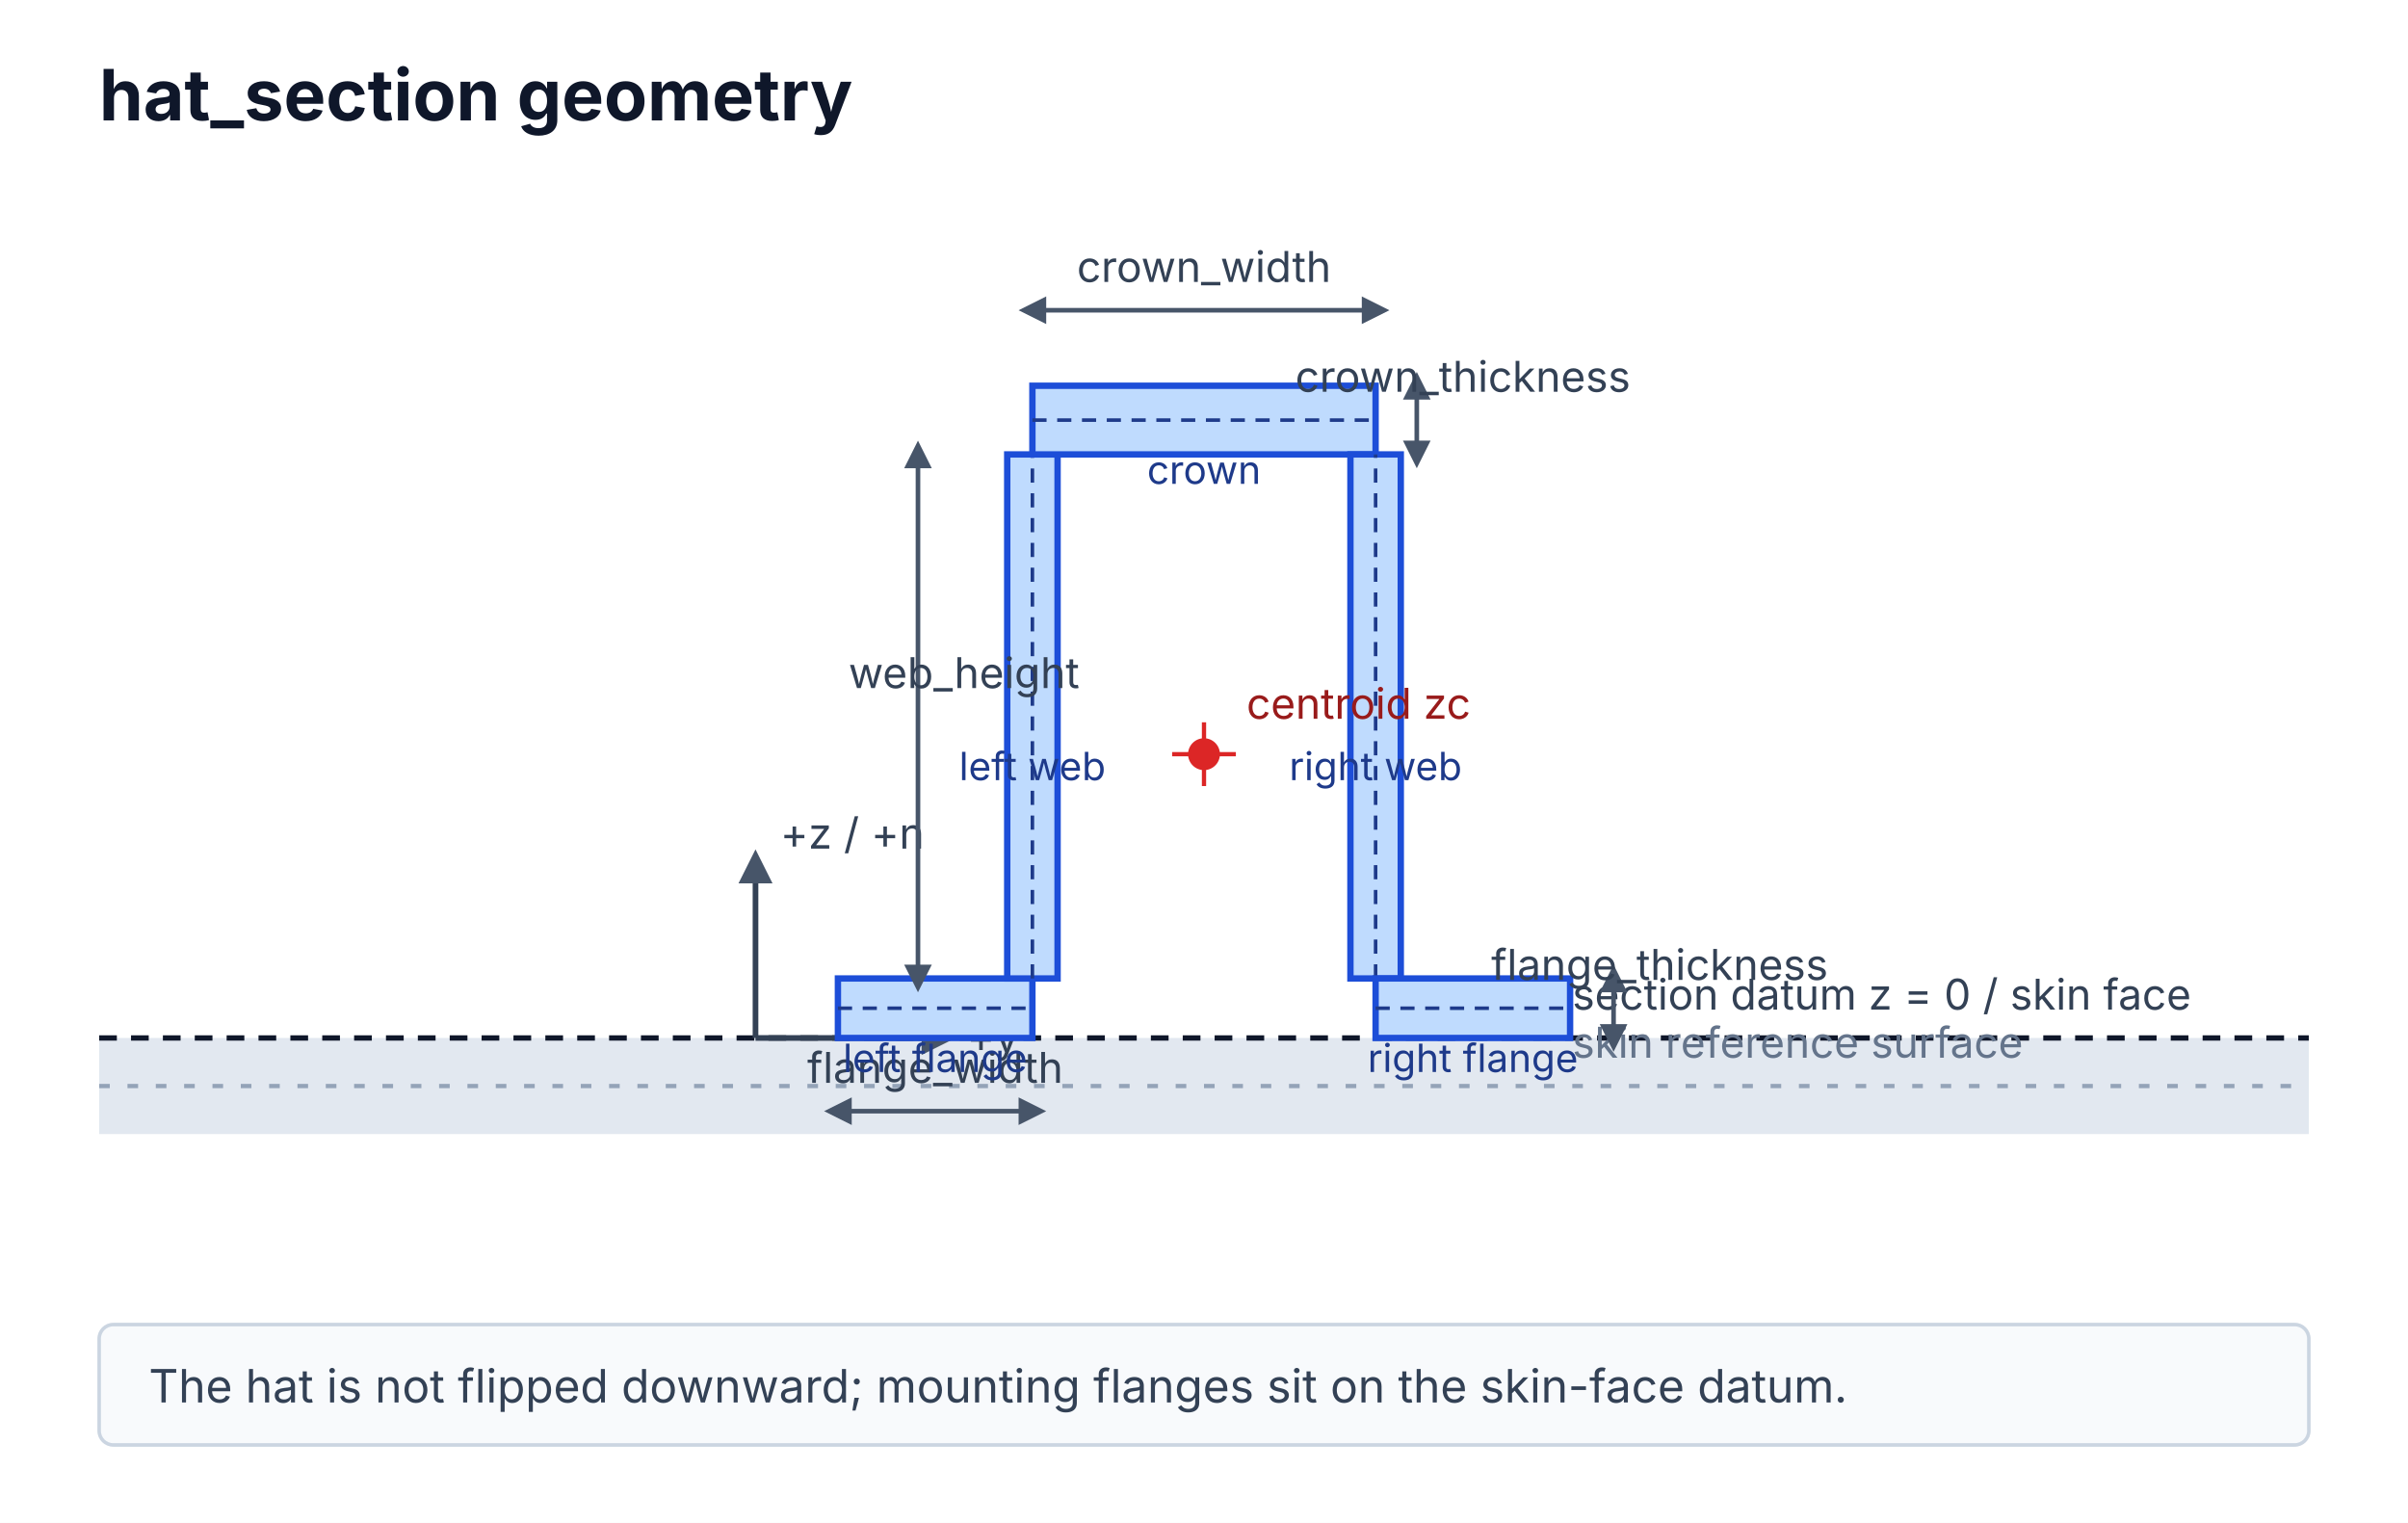
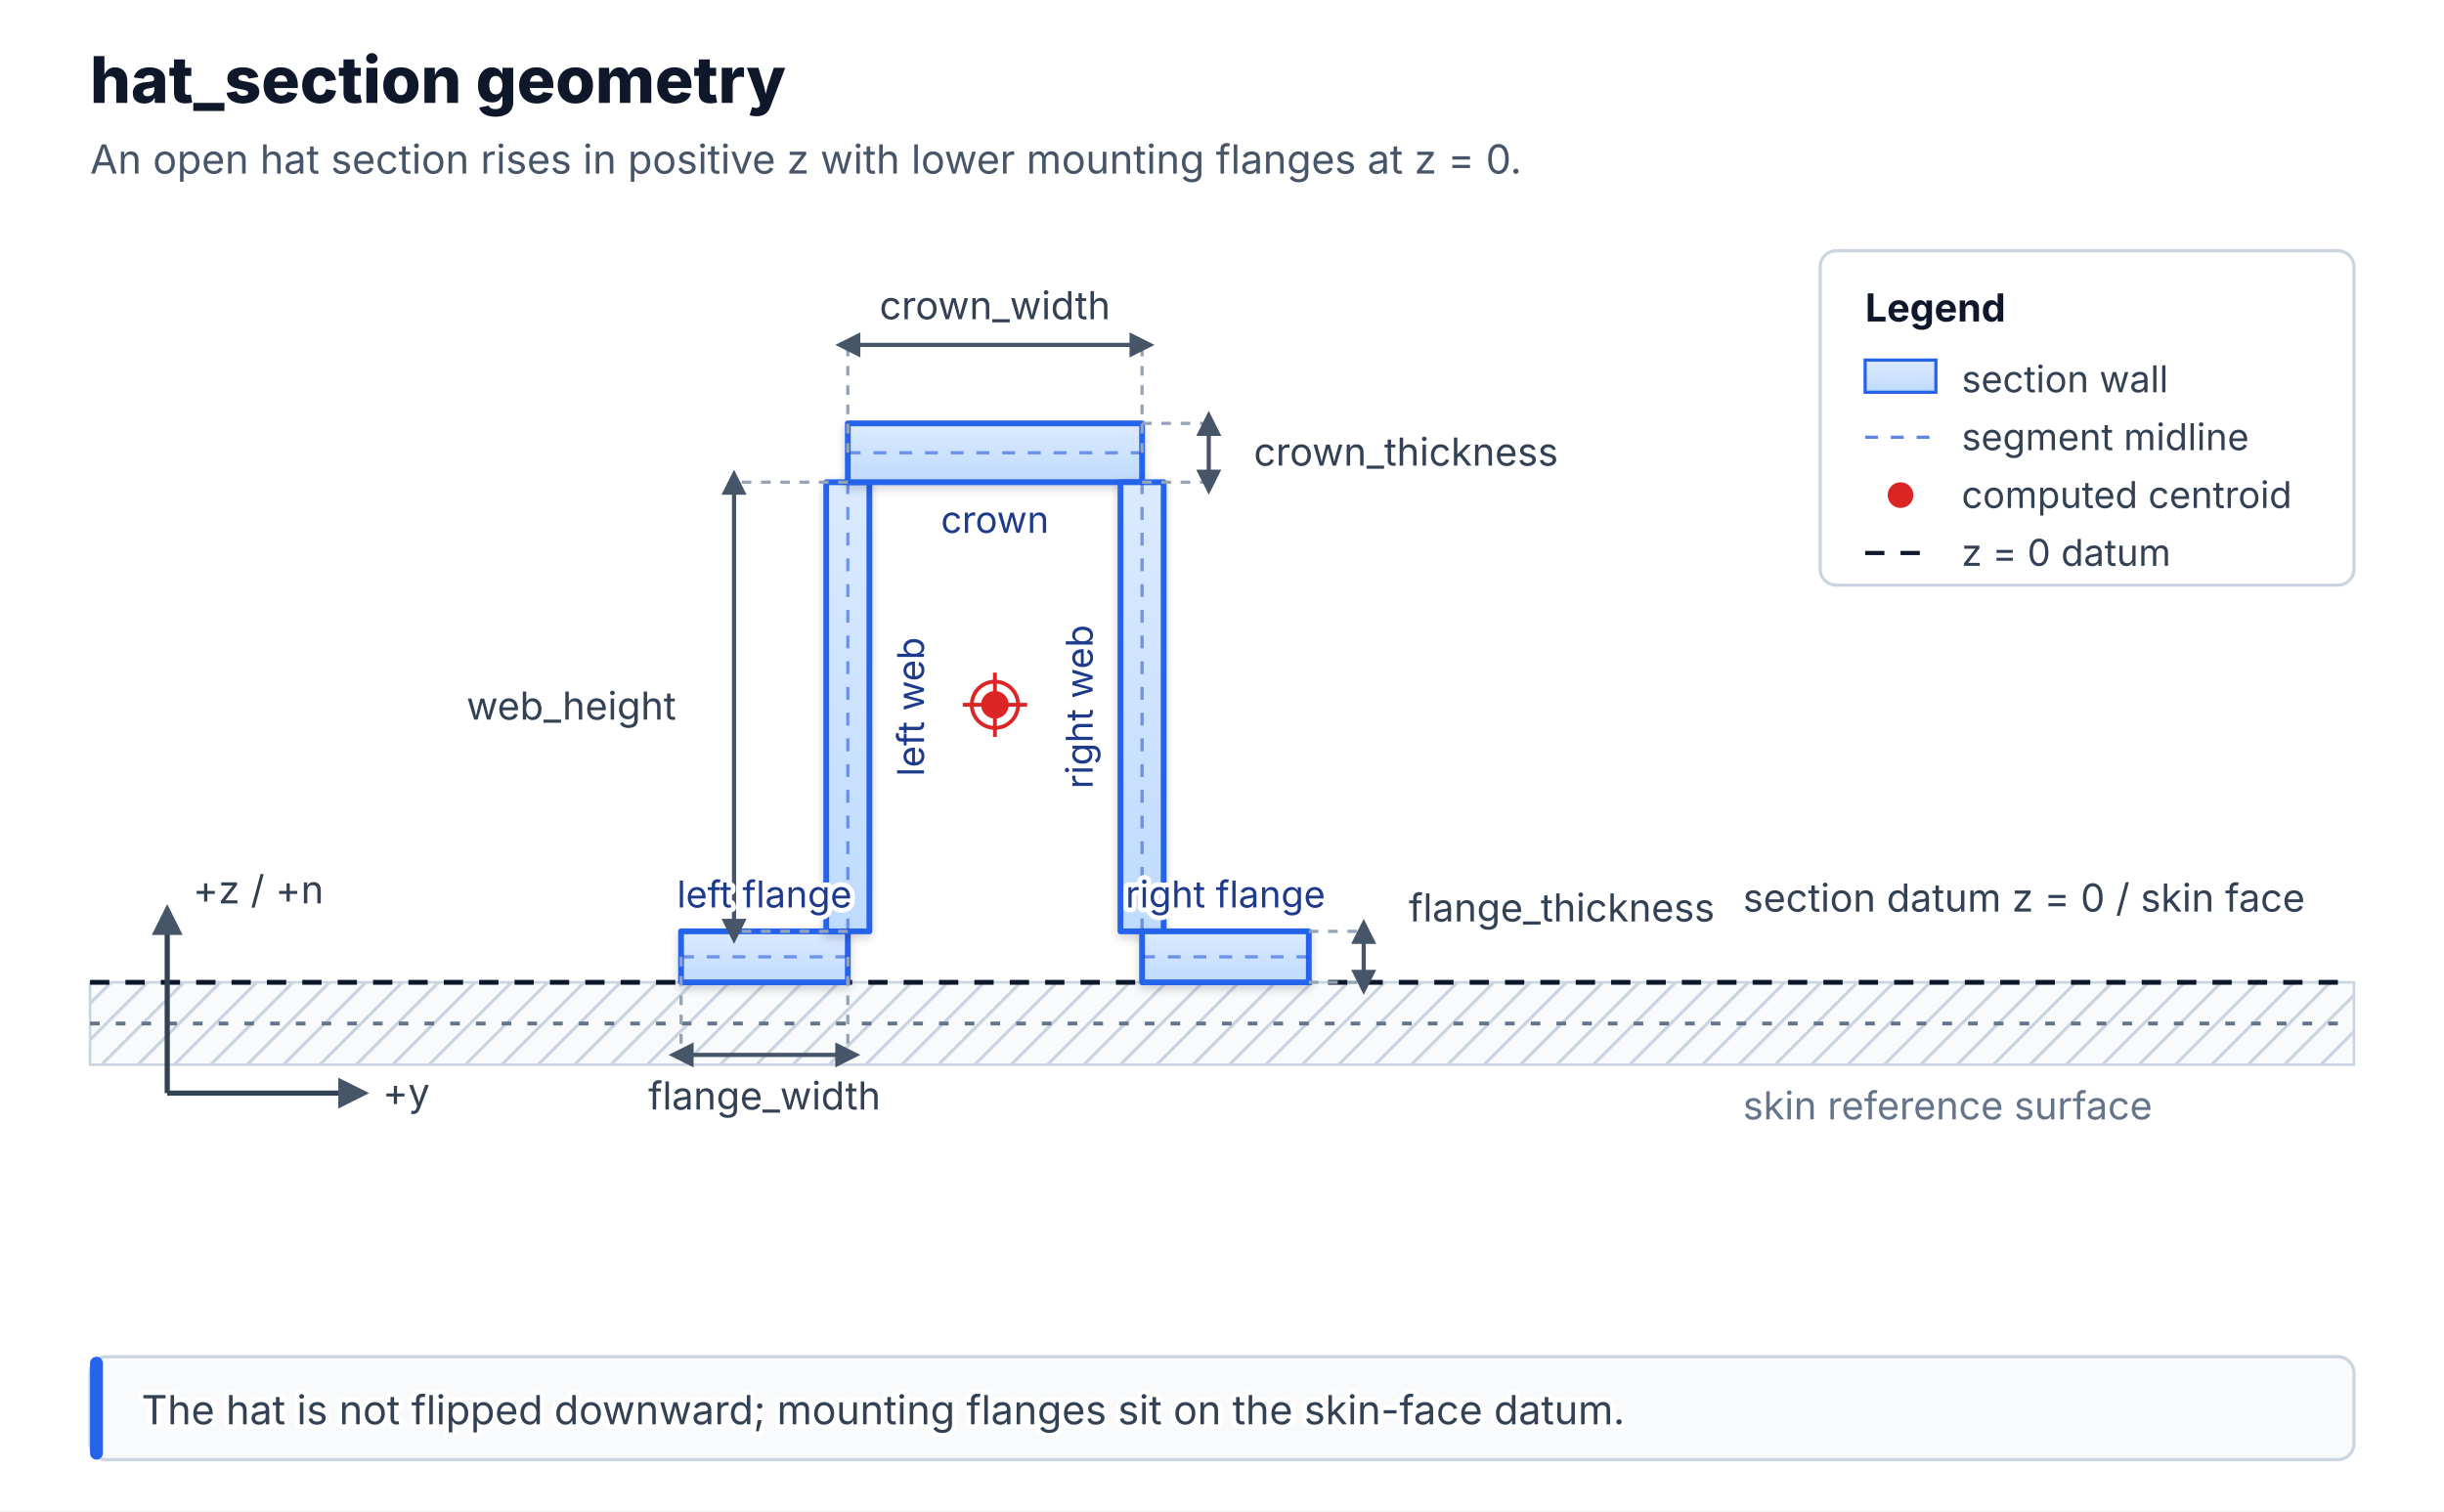
- <svg xmlns="http://www.w3.org/2000/svg" viewBox="0 0 680 430" role="img" aria-labelledby="title desc">
+ <svg xmlns="http://www.w3.org/2000/svg" viewBox="0 0 760 470" role="img" aria-labelledby="title desc">
  <defs>
+     <linearGradient id="wall-fill" x1="0" y1="0" x2="0" y2="1">
+       <stop offset="0%" stop-color="#dbeafe" />
+       <stop offset="100%" stop-color="#bfdbfe" />
+     </linearGradient>
+     <filter id="wall-shadow" x="-20%" y="-20%" width="140%" height="150%">
+       <feDropShadow dx="0" dy="1.2" stdDeviation="1.4" flood-color="#0f172a" flood-opacity="0.18" />
+     </filter>
+     <pattern id="skin-hatch" width="8" height="8" patternUnits="userSpaceOnUse" patternTransform="rotate(45)">
+       <rect width="8" height="8" fill="#f8fafc" />
+       <line x1="0" y1="0" x2="0" y2="8" stroke="#cbd5e1" stroke-width="2" />
+     </pattern>
    <marker id="arrow" viewBox="0 0 10 10" refX="5" refY="5" markerWidth="6" markerHeight="6" orient="auto-start-reverse">
      <path d="M 0 0 L 10 5 L 0 10 z" fill="#475569" />
    </marker>
  </defs>
-   <rect x="0" y="0" width="680" height="430" fill="#ffffff" />
-   <text x="28" y="34" class="title" font-family="Inter, Arial, sans-serif" font-size="20" font-weight="700" fill="#0f172a">hat_section geometry</text>
-   <rect x="28.00" y="293.08" width="624.00" height="27.14" fill="#e2e8f0" />
-   <line x1="28.00" y1="293.08" x2="652.00" y2="293.08" stroke="#0f172a" stroke-width="1.5" stroke-dasharray="5 4" />
-   <line x1="28.00" y1="306.65" x2="652.00" y2="306.65" stroke="#94a3b8" stroke-width="1.2" stroke-dasharray="3 5" />
-   <text x="444.00" y="285.08" font-family="Inter, Arial, sans-serif" font-size="12" fill="#334155">section datum z = 0 / skin face</text>
-   <text x="444.00" y="298.65" font-family="Inter, Arial, sans-serif" font-size="12" fill="#64748b">skin reference surface</text>
-   <line x1="213.35" y1="293.08" x2="265.05" y2="293.08" stroke="#334155" stroke-width="1.6" marker-end="url(#arrow)" />
-   <line x1="213.35" y1="293.08" x2="213.35" y2="244.62" stroke="#334155" stroke-width="1.6" marker-end="url(#arrow)" />
-   <text x="273.05" y="297.08" font-family="Inter, Arial, sans-serif" font-size="12" fill="#334155">+y</text>
-   <text x="220.35" y="239.62" font-family="Inter, Arial, sans-serif" font-size="12" fill="#334155">+z / +n</text>
-   <polygon points="236.62,276.28 291.54,276.28 291.54,293.08 236.62,293.08" fill="#bfdbfe" stroke="#1d4ed8" stroke-width="1.8" />
-   <line x1="236.62" y1="284.68" x2="291.54" y2="284.68" stroke="#1e3a8a" stroke-width="1" stroke-dasharray="4 3" />
-   <polygon points="284.43,276.28 284.43,128.31 298.65,128.31 298.65,276.28" fill="#bfdbfe" stroke="#1d4ed8" stroke-width="1.8" />
-   <line x1="291.54" y1="276.28" x2="291.54" y2="128.31" stroke="#1e3a8a" stroke-width="1" stroke-dasharray="4 3" />
-   <polygon points="291.54,108.92 388.46,108.92 388.46,128.31 291.54,128.31" fill="#bfdbfe" stroke="#1d4ed8" stroke-width="1.8" />
-   <line x1="291.54" y1="118.62" x2="388.46" y2="118.62" stroke="#1e3a8a" stroke-width="1" stroke-dasharray="4 3" />
-   <polygon points="381.35,276.28 381.35,128.31 395.57,128.31 395.57,276.28" fill="#bfdbfe" stroke="#1d4ed8" stroke-width="1.8" />
-   <line x1="388.46" y1="276.28" x2="388.46" y2="128.31" stroke="#1e3a8a" stroke-width="1" stroke-dasharray="4 3" />
-   <polygon points="388.46,276.28 443.38,276.28 443.38,293.08 388.46,293.08" fill="#bfdbfe" stroke="#1d4ed8" stroke-width="1.8" />
-   <line x1="388.46" y1="284.68" x2="443.38" y2="284.68" stroke="#1e3a8a" stroke-width="1" stroke-dasharray="4 3" />
-   <line x1="291.54" y1="87.60" x2="388.46" y2="87.60" stroke="#475569" stroke-width="1.3" marker-start="url(#arrow)" marker-end="url(#arrow)" />
-   <text x="340.00" y="79.60" font-family="Inter, Arial, sans-serif" font-size="12" text-anchor="middle" fill="#334155">crown_width</text>
-   <line x1="236.62" y1="313.75" x2="291.54" y2="313.75" stroke="#475569" stroke-width="1.3" marker-start="url(#arrow)" marker-end="url(#arrow)" />
-   <text x="264.08" y="305.75" font-family="Inter, Arial, sans-serif" font-size="12" text-anchor="middle" fill="#334155">flange_width</text>
-   <line x1="259.23" y1="276.28" x2="259.23" y2="128.31" stroke="#475569" stroke-width="1.3" marker-start="url(#arrow)" marker-end="url(#arrow)" />
-   <text x="272.23" y="194.29" font-family="Inter, Arial, sans-serif" font-size="12" text-anchor="middle" fill="#334155">web_height</text>
-   <line x1="400.09" y1="128.31" x2="400.09" y2="108.92" stroke="#475569" stroke-width="1.3" marker-start="url(#arrow)" marker-end="url(#arrow)" />
-   <text x="413.09" y="110.62" font-family="Inter, Arial, sans-serif" font-size="12" text-anchor="middle" fill="#334155">crown_thickness</text>
-   <line x1="455.66" y1="293.08" x2="455.66" y2="276.28" stroke="#475569" stroke-width="1.3" marker-start="url(#arrow)" marker-end="url(#arrow)" />
-   <text x="468.66" y="276.68" font-family="Inter, Arial, sans-serif" font-size="12" text-anchor="middle" fill="#334155">flange_thickness</text>
-   <circle cx="340.00" cy="212.95" r="4.5" fill="#dc2626" />
-   <line x1="331.00" y1="212.95" x2="349.00" y2="212.95" stroke="#dc2626" stroke-width="1.2" />
-   <line x1="340.00" y1="203.95" x2="340.00" y2="221.95" stroke="#dc2626" stroke-width="1.2" />
-   <text x="352.00" y="202.95" font-family="Inter, Arial, sans-serif" font-size="12" fill="#991b1b">centroid zc</text>
-   <text x="264.08" y="302.68" font-family="Inter, Arial, sans-serif" font-size="11" text-anchor="middle" fill="#1e3a8a">left flange</text>
-   <text x="291.54" y="220.29" font-family="Inter, Arial, sans-serif" font-size="11" text-anchor="middle" fill="#1e3a8a">left web</text>
-   <text x="340.00" y="136.62" font-family="Inter, Arial, sans-serif" font-size="11" text-anchor="middle" fill="#1e3a8a">crown</text>
-   <text x="388.46" y="220.29" font-family="Inter, Arial, sans-serif" font-size="11" text-anchor="middle" fill="#1e3a8a">right web</text>
-   <text x="415.92" y="302.68" font-family="Inter, Arial, sans-serif" font-size="11" text-anchor="middle" fill="#1e3a8a">right flange</text>
-   <rect x="28" y="374" width="624" height="34" rx="4" fill="#f8fafc" stroke="#cbd5e1" />
-   <text x="42" y="396" font-family="Inter, Arial, sans-serif" font-size="13" fill="#334155">The hat is not flipped downward; mounting flanges sit on the skin-face datum.</text>
+   <rect x="0" y="0" width="760" height="470" fill="#ffffff" />
+   <text x="28" y="32" font-family="Inter, Arial, sans-serif" paint-order="stroke" stroke="#ffffff" stroke-width="3" stroke-linejoin="round" font-size="20" font-weight="760" letter-spacing="0" fill="#0f172a">hat_section geometry</text>
+   <text x="28" y="54" font-family="Inter, Arial, sans-serif" paint-order="stroke" stroke="#ffffff" stroke-width="3" stroke-linejoin="round" font-size="12.5" fill="#475569">An open hat section rises in positive z with lower mounting flanges at z = 0.</text>
+   <rect x="28.00" y="305.54" width="704.00" height="25.62" fill="url(#skin-hatch)" stroke="#cbd5e1" stroke-width="0.8" />
+   <line x1="28.00" y1="305.54" x2="732.00" y2="305.54" stroke="#0f172a" stroke-width="1.5" stroke-dasharray="6 5" />
+   <line x1="28.00" y1="318.35" x2="732.00" y2="318.35" stroke="#64748b" stroke-width="1.2" stroke-dasharray="3 5" />
+   <text x="542.00" y="283.54" font-family="Inter, Arial, sans-serif" paint-order="stroke" stroke="#ffffff" stroke-width="3" stroke-linejoin="round" font-size="12" fill="#334155">section datum z = 0 / skin face</text>
+   <text x="542.00" y="348.16" font-family="Inter, Arial, sans-serif" paint-order="stroke" stroke="#ffffff" stroke-width="3" stroke-linejoin="round" font-size="12" fill="#64748b">skin reference surface</text>
+   <line x1="52.00" y1="340.00" x2="110.00" y2="340.00" stroke="#334155" stroke-width="1.6" marker-end="url(#arrow)" />
+   <line x1="52.00" y1="340.00" x2="52.00" y2="286.00" stroke="#334155" stroke-width="1.6" marker-end="url(#arrow)" />
+   <text x="119.00" y="344.00" font-family="Inter, Arial, sans-serif" paint-order="stroke" stroke="#ffffff" stroke-width="3" stroke-linejoin="round" font-size="12" fill="#334155">+y</text>
+   <text x="60.00" y="281.00" font-family="Inter, Arial, sans-serif" paint-order="stroke" stroke="#ffffff" stroke-width="3" stroke-linejoin="round" font-size="12" fill="#334155">+z / +n</text>
+   <polygon points="211.79,289.68 263.64,289.68 263.64,305.54 211.79,305.54" fill="url(#wall-fill)" stroke="#2563eb" stroke-width="1.8" stroke-linejoin="round" filter="url(#wall-shadow)" />
+   <line x1="211.79" y1="297.61" x2="263.64" y2="297.61" stroke="#1d4ed8" stroke-width="1" stroke-dasharray="4 4" opacity="0.55" />
+   <polygon points="256.93,289.68 256.93,149.98 270.35,149.98 270.35,289.68" fill="url(#wall-fill)" stroke="#2563eb" stroke-width="1.8" stroke-linejoin="round" filter="url(#wall-shadow)" />
+   <line x1="263.64" y1="289.68" x2="263.64" y2="149.98" stroke="#1d4ed8" stroke-width="1" stroke-dasharray="4 4" opacity="0.55" />
+   <polygon points="263.64,131.68 355.14,131.68 355.14,149.98 263.64,149.98" fill="url(#wall-fill)" stroke="#2563eb" stroke-width="1.8" stroke-linejoin="round" filter="url(#wall-shadow)" />
+   <line x1="263.64" y1="140.83" x2="355.14" y2="140.83" stroke="#1d4ed8" stroke-width="1" stroke-dasharray="4 4" opacity="0.55" />
+   <polygon points="348.43,289.68 348.43,149.98 361.85,149.98 361.85,289.68" fill="url(#wall-fill)" stroke="#2563eb" stroke-width="1.8" stroke-linejoin="round" filter="url(#wall-shadow)" />
+   <line x1="355.14" y1="289.68" x2="355.14" y2="149.98" stroke="#1d4ed8" stroke-width="1" stroke-dasharray="4 4" opacity="0.55" />
+   <polygon points="355.14,289.68 406.99,289.68 406.99,305.54 355.14,305.54" fill="url(#wall-fill)" stroke="#2563eb" stroke-width="1.8" stroke-linejoin="round" filter="url(#wall-shadow)" />
+   <line x1="355.14" y1="297.61" x2="406.99" y2="297.61" stroke="#1d4ed8" stroke-width="1" stroke-dasharray="4 4" opacity="0.55" />
+   <line x1="263.64" y1="140.83" x2="263.64" y2="107.28" stroke="#94a3b8" stroke-width="1" stroke-dasharray="3 3" />
+   <line x1="355.14" y1="140.83" x2="355.14" y2="107.28" stroke="#94a3b8" stroke-width="1" stroke-dasharray="3 3" />
+   <line x1="263.64" y1="107.28" x2="355.14" y2="107.28" stroke="#475569" stroke-width="1.3" marker-start="url(#arrow)" marker-end="url(#arrow)" />
+   <text x="309.39" y="99.28" font-family="Inter, Arial, sans-serif" paint-order="stroke" stroke="#ffffff" stroke-width="3" stroke-linejoin="round" font-size="12" text-anchor="middle" fill="#334155">crown_width</text>
+   <line x1="211.79" y1="297.61" x2="211.79" y2="328.11" stroke="#94a3b8" stroke-width="1" stroke-dasharray="3 3" />
+   <line x1="263.64" y1="297.61" x2="263.64" y2="328.11" stroke="#94a3b8" stroke-width="1" stroke-dasharray="3 3" />
+   <line x1="211.79" y1="328.11" x2="263.64" y2="328.11" stroke="#475569" stroke-width="1.3" marker-start="url(#arrow)" marker-end="url(#arrow)" />
+   <text x="237.71" y="345.11" font-family="Inter, Arial, sans-serif" paint-order="stroke" stroke="#ffffff" stroke-width="3" stroke-linejoin="round" font-size="12" text-anchor="middle" fill="#334155">flange_width</text>
+   <line x1="263.64" y1="289.68" x2="228.26" y2="289.68" stroke="#94a3b8" stroke-width="1" stroke-dasharray="3 3" />
+   <line x1="263.64" y1="149.98" x2="228.26" y2="149.98" stroke="#94a3b8" stroke-width="1" stroke-dasharray="3 3" />
+   <line x1="228.26" y1="289.68" x2="228.26" y2="149.98" stroke="#475569" stroke-width="1.3" marker-start="url(#arrow)" marker-end="url(#arrow)" />
+   <text x="210.26" y="223.83" font-family="Inter, Arial, sans-serif" paint-order="stroke" stroke="#ffffff" stroke-width="3" stroke-linejoin="round" font-size="12" text-anchor="end" fill="#334155">web_height</text>
+   <line x1="355.14" y1="149.98" x2="375.88" y2="149.98" stroke="#94a3b8" stroke-width="1" stroke-dasharray="3 3" />
+   <line x1="355.14" y1="131.68" x2="375.88" y2="131.68" stroke="#94a3b8" stroke-width="1" stroke-dasharray="3 3" />
+   <line x1="375.88" y1="149.98" x2="375.88" y2="131.68" stroke="#475569" stroke-width="1.3" marker-start="url(#arrow)" marker-end="url(#arrow)" />
+   <text x="389.88" y="144.83" font-family="Inter, Arial, sans-serif" paint-order="stroke" stroke="#ffffff" stroke-width="3" stroke-linejoin="round" font-size="12" text-anchor="start" fill="#334155">crown_thickness</text>
+   <line x1="406.99" y1="305.54" x2="424.07" y2="305.54" stroke="#94a3b8" stroke-width="1" stroke-dasharray="3 3" />
+   <line x1="406.99" y1="289.68" x2="424.07" y2="289.68" stroke="#94a3b8" stroke-width="1" stroke-dasharray="3 3" />
+   <line x1="424.07" y1="305.54" x2="424.07" y2="289.68" stroke="#475569" stroke-width="1.3" marker-start="url(#arrow)" marker-end="url(#arrow)" />
+   <text x="438.07" y="286.61" font-family="Inter, Arial, sans-serif" paint-order="stroke" stroke="#ffffff" stroke-width="3" stroke-linejoin="round" font-size="12" text-anchor="start" fill="#334155">flange_thickness</text>
+   <circle cx="309.39" cy="219.21" r="7.2" fill="#ffffff" stroke="#dc2626" stroke-width="1.2" />
+   <circle cx="309.39" cy="219.21" r="4.3" fill="#dc2626" />
+   <line x1="299.39" y1="219.21" x2="319.39" y2="219.21" stroke="#dc2626" stroke-width="1.2" />
+   <line x1="309.39" y1="209.21" x2="309.39" y2="229.21" stroke="#dc2626" stroke-width="1.2" />
+   <text x="237.71" y="278.09" font-family="Inter, Arial, sans-serif" paint-order="stroke" stroke="#ffffff" stroke-width="3" stroke-linejoin="round" font-size="11.5" text-anchor="middle" dominant-baseline="middle" fill="#1e3a8a">left flange</text>
+   <text x="283.16" y="219.83" transform="rotate(-90.0 283.16 219.83)" font-family="Inter, Arial, sans-serif" paint-order="stroke" stroke="#ffffff" stroke-width="3" stroke-linejoin="round" font-size="11.5" text-anchor="middle" dominant-baseline="middle" fill="#1e3a8a">left web</text>
+   <text x="309.39" y="161.57" font-family="Inter, Arial, sans-serif" paint-order="stroke" stroke="#ffffff" stroke-width="3" stroke-linejoin="round" font-size="11.5" text-anchor="middle" dominant-baseline="middle" fill="#1e3a8a">crown</text>
+   <text x="335.62" y="219.83" transform="rotate(-90.0 335.62 219.83)" font-family="Inter, Arial, sans-serif" paint-order="stroke" stroke="#ffffff" stroke-width="3" stroke-linejoin="round" font-size="11.5" text-anchor="middle" dominant-baseline="middle" fill="#1e3a8a">right web</text>
+   <text x="381.07" y="278.09" font-family="Inter, Arial, sans-serif" paint-order="stroke" stroke="#ffffff" stroke-width="3" stroke-linejoin="round" font-size="11.5" text-anchor="middle" dominant-baseline="middle" fill="#1e3a8a">right flange</text>
+   <rect x="566.00" y="78.00" width="166" height="104" rx="5" fill="#ffffff" stroke="#cbd5e1" />
+   <text x="580.00" y="100.00" font-family="Inter, Arial, sans-serif" paint-order="stroke" stroke="#ffffff" stroke-width="3" stroke-linejoin="round" font-size="12" font-weight="700" fill="#0f172a">Legend</text>
+   <rect x="580.00" y="112.00" width="22" height="10" fill="url(#wall-fill)" stroke="#2563eb" stroke-width="1" />
+   <text x="610.00" y="122.00" font-family="Inter, Arial, sans-serif" paint-order="stroke" stroke="#ffffff" stroke-width="3" stroke-linejoin="round" font-size="11.5" fill="#334155">section wall</text>
+   <line x1="580.00" y1="136.00" x2="602.00" y2="136.00" stroke="#1d4ed8" stroke-width="1" stroke-dasharray="4 4" opacity="0.7" />
+   <text x="610.00" y="140.00" font-family="Inter, Arial, sans-serif" paint-order="stroke" stroke="#ffffff" stroke-width="3" stroke-linejoin="round" font-size="11.5" fill="#334155">segment midline</text>
+   <circle cx="591.00" cy="154.00" r="4" fill="#dc2626" />
+   <text x="610.00" y="158.00" font-family="Inter, Arial, sans-serif" paint-order="stroke" stroke="#ffffff" stroke-width="3" stroke-linejoin="round" font-size="11.5" fill="#334155">computed centroid</text>
+   <line x1="580.00" y1="172.00" x2="602.00" y2="172.00" stroke="#0f172a" stroke-width="1.3" stroke-dasharray="6 5" />
+   <text x="610.00" y="176.00" font-family="Inter, Arial, sans-serif" paint-order="stroke" stroke="#ffffff" stroke-width="3" stroke-linejoin="round" font-size="11.5" fill="#334155">z = 0 datum</text>
+   <rect x="28" y="422.00" width="704" height="32" rx="5" fill="#f8fafc" stroke="#cbd5e1" />
+   <rect x="28" y="422.00" width="4" height="32" rx="2" fill="#2563eb" />
+   <text x="44" y="443.00" font-family="Inter, Arial, sans-serif" paint-order="stroke" stroke="#ffffff" stroke-width="3" stroke-linejoin="round" font-size="12.5" fill="#334155">The hat is not flipped downward; mounting flanges sit on the skin-face datum.</text>
</svg>
